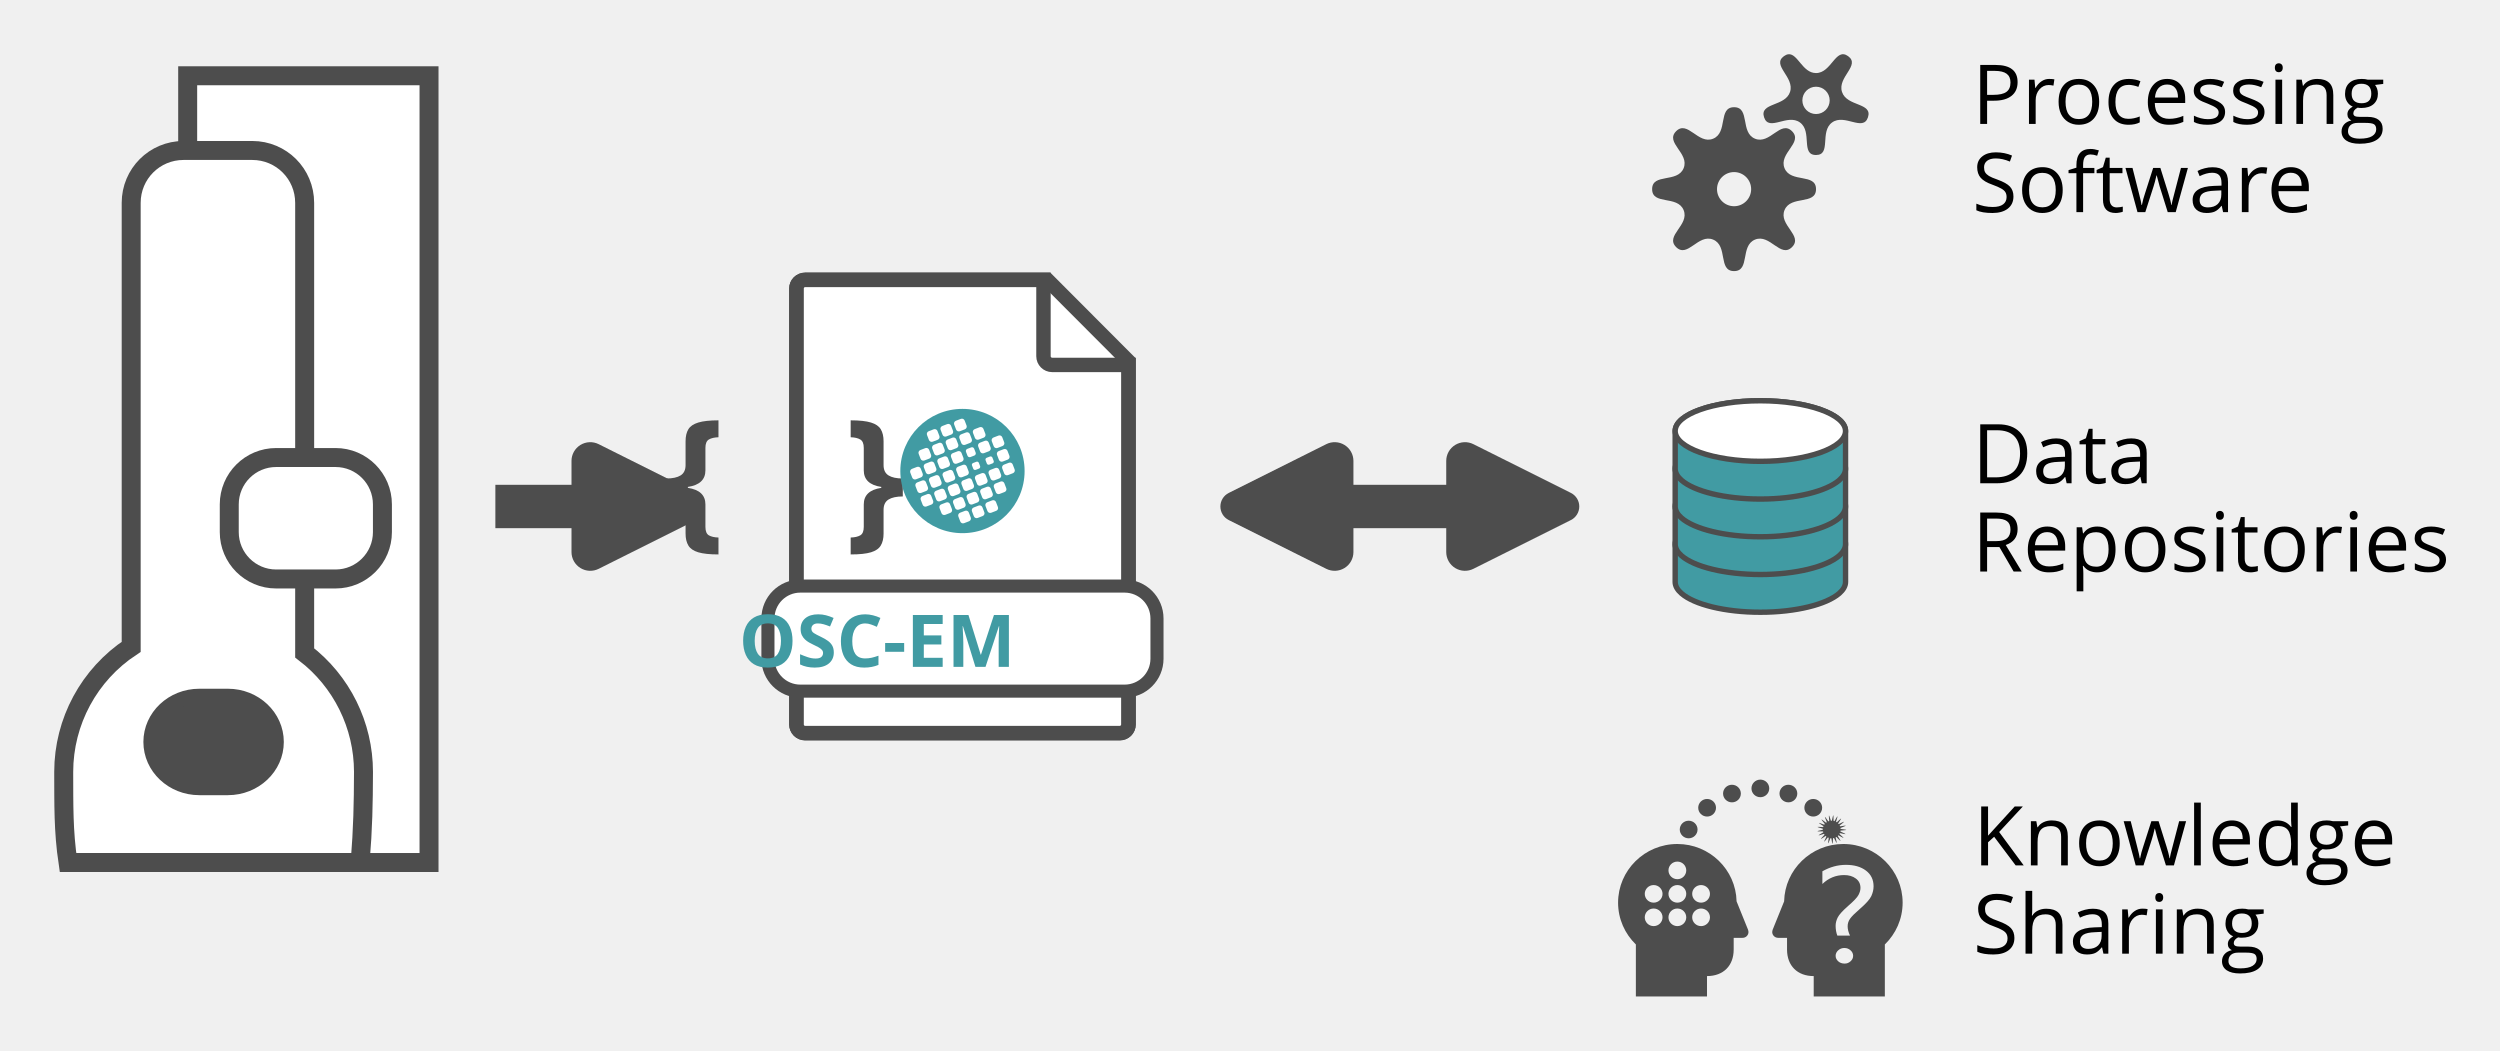
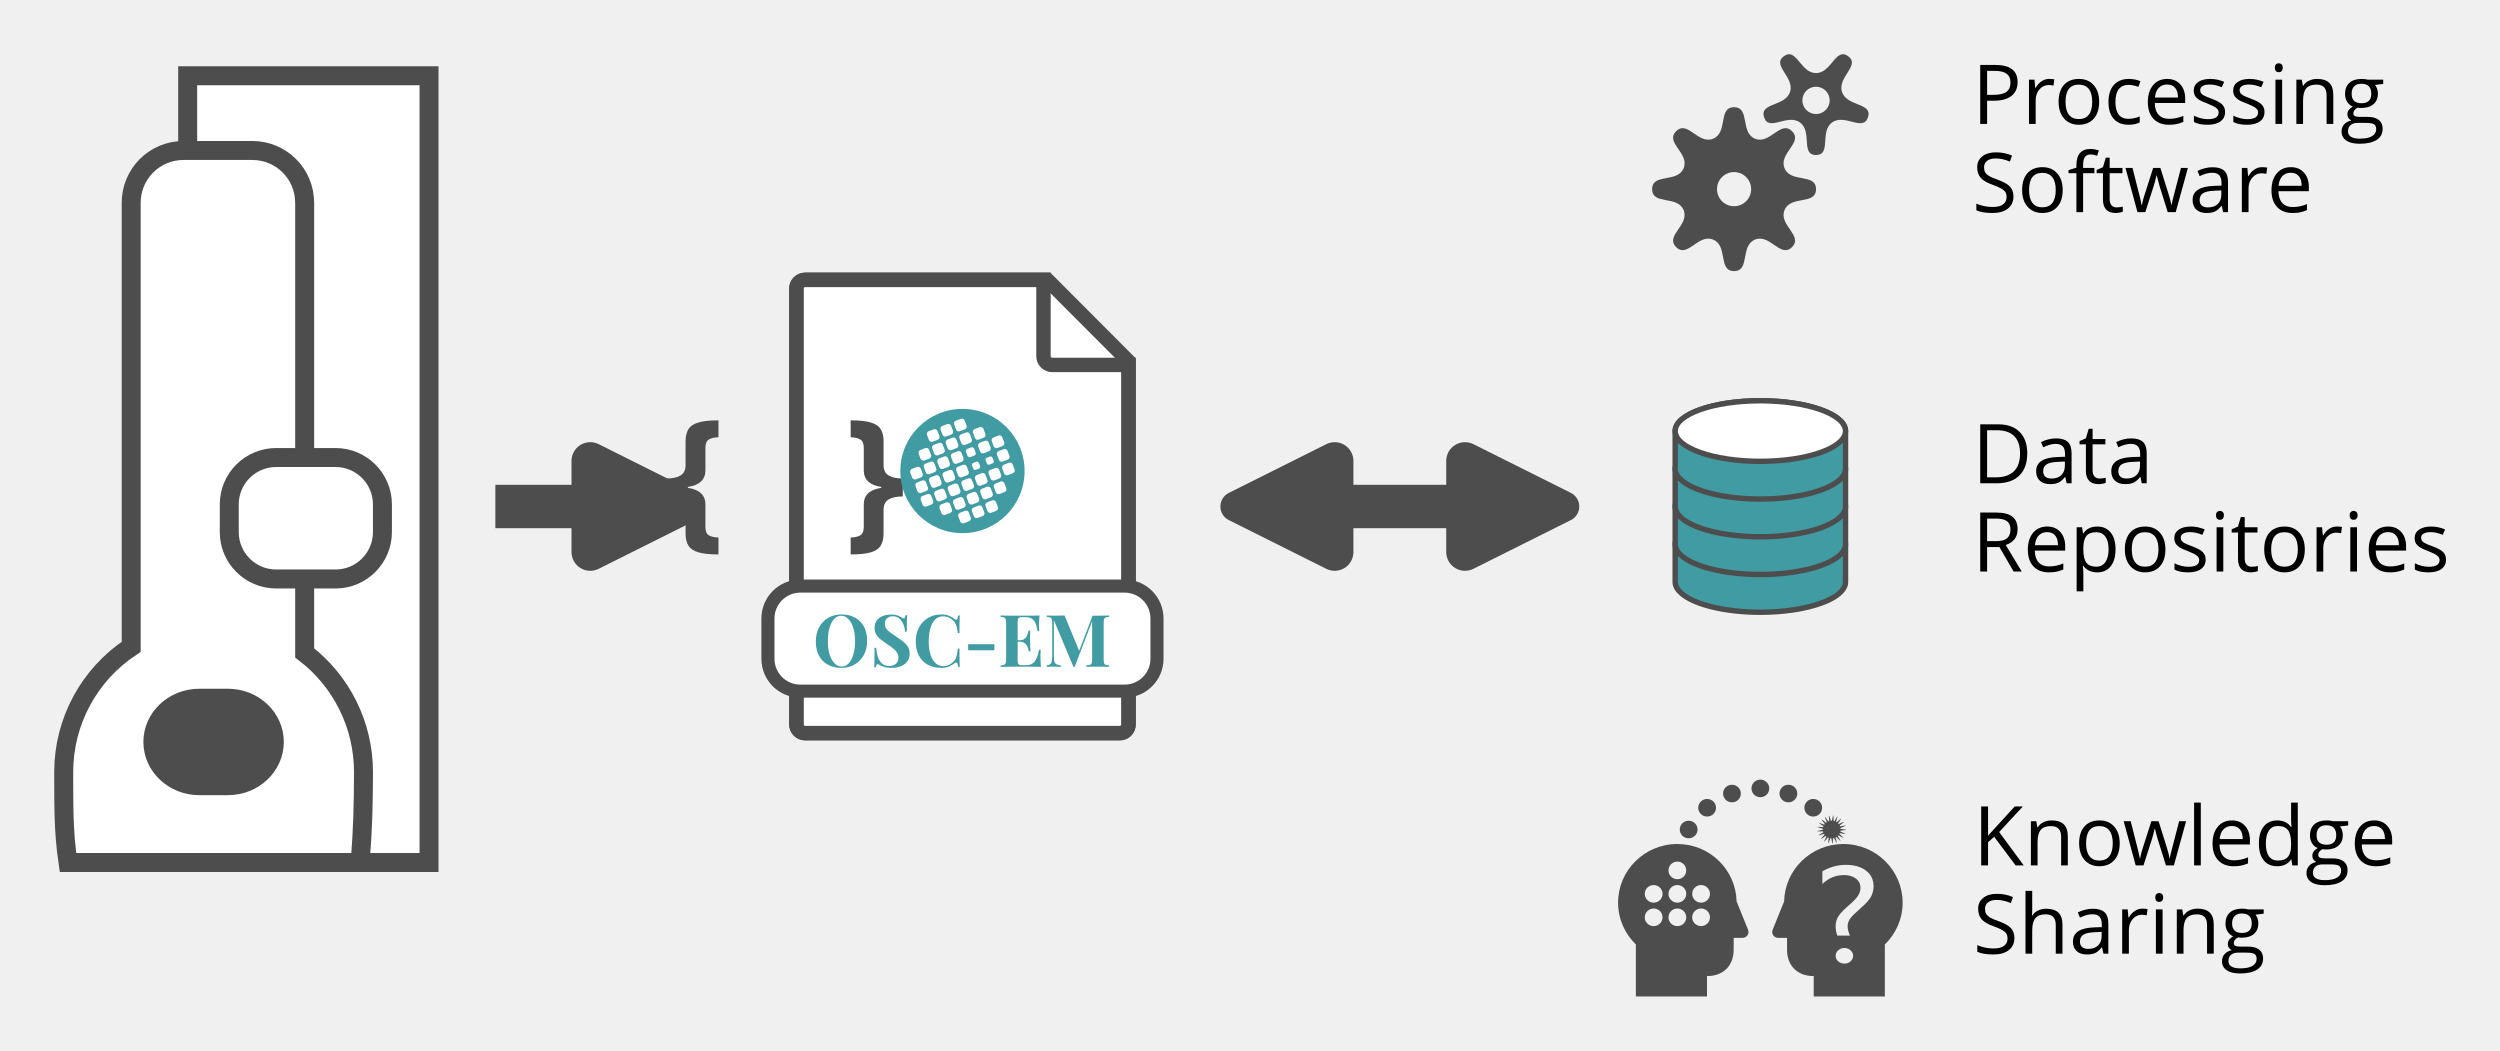
<svg xmlns="http://www.w3.org/2000/svg" width="461.092mm" height="193.789mm" viewBox="0 0 461.092 193.789" version="1.1" id="svg1" xml:space="preserve">
  <defs id="defs1">
    <marker style="overflow:visible" id="marker1" refX="0" refY="0" orient="auto-start-reverse" markerWidth="0.5" markerHeight="0.5" viewBox="0 0 1 1" preserveAspectRatio="xMidYMid">
      <path transform="scale(0.7)" d="m -0.211,-4.106 6.422,3.211 a 1,1 90 0 1 0,1.789 L -0.211,4.106 A 1.236,1.236 31.717 0 1 -2,3 v -6 a 1.236,1.236 148.283 0 1 1.789,-1.106 z" style="fill:context-stroke;fill-rule:evenodd;stroke:none" id="path1" />
    </marker>
    <rect x="987.667" y="375.685" width="304" height="315.947" id="rect7" />
    <marker style="overflow:visible" id="RoundedArrow" refX="0" refY="0" orient="auto-start-reverse" markerWidth="0.5" markerHeight="0.5" viewBox="0 0 1 1" preserveAspectRatio="xMidYMid">
      <path transform="scale(0.7)" d="m -0.211,-4.106 6.422,3.211 a 1,1 90 0 1 0,1.789 L -0.211,4.106 A 1.236,1.236 31.717 0 1 -2,3 v -6 a 1.236,1.236 148.283 0 1 1.789,-1.106 z" style="fill:context-stroke;fill-rule:evenodd;stroke:none" id="path8" />
    </marker>
  </defs>
  <g id="layer1" transform="translate(-37.09511,-55.6302)">
    <g id="g1" transform="translate(29.99995,30.00019)">
      <g id="g3" style="stroke:#4d4d4d" transform="translate(-13.58544)">
        <rect style="fill:#ffffff;stroke:#4d4d4d;stroke-width:3.5;stroke-dasharray:none" id="rect4" width="44.513" height="145.105" x="55.296" y="39.604" ry="0" />
        <path id="rect1" style="fill:#ffffff;stroke:#4d4d4d;stroke-width:3.5;stroke-dasharray:none" d="m 54.537,53.382 c -5.352,0 -9.661,4.309 -9.661,9.661 v 81.89 c -7.761,5.109 -12.437,13.775 -12.445,23.067 0.025,6.044 -0.077,10.859 0.791,16.709 h 53.885 c 0.517,-6.552 0.59,-10.665 0.615,-16.709 -0.002,-8.607 -4.014,-16.723 -10.851,-21.952 V 63.044 c 0,-5.352 -4.309,-9.661 -9.661,-9.661 z" />
        <rect style="fill:#ffffff;stroke:#4d4d4d;stroke-width:3.5;stroke-dasharray:none" id="rect2" width="28.248" height="22.4" x="62.965" y="110.015" ry="8.649" />
        <rect style="fill:#4d4d4d;stroke:#4d4d4d;stroke-width:2.75;stroke-dasharray:none" id="rect3" width="16.88" height="23.149" x="154.033" y="-71.651" ry="8.938" transform="rotate(90)" />
      </g>
      <g id="g8" transform="matrix(1.259484,0,0,1.259484,311.8087,35.32659)">
        <path id="path3339" d="M 19.938,0.248 C 19.741,0.272 19.528,0.36 19.297,0.527 17.449,1.87 20.901,3.591 20.195,5.764 19.489,7.936 15.685,7.3 16.391,9.473 17.097,11.645 19.8,8.894 21.648,10.236 23.497,11.579 21.716,15 24,15 26.284,15 24.503,11.579 26.352,10.236 28.2,8.894 30.903,11.645 31.609,9.473 32.315,7.3 28.511,7.936 27.805,5.764 27.099,3.591 30.551,1.87 28.703,0.527 26.855,-0.815 26.284,3 24,3 22.001,3 21.316,0.079 19.938,0.248 Z M 24,5 a 2,2 0 0 1 2,2 2,2 0 0 1 -2,2 2,2 0 0 1 -2,-2 2,2 0 0 1 2,-2 z" style="fill:#4d4d4d;fill-opacity:1;stroke:none" />
        <path id="path3347" d="m 12,8 c -2.379,0 -0.862,3.699 -3.061,4.609 -2.198,0.91 -3.741,-2.776 -5.424,-1.094 -1.682,1.682 2.004,3.226 1.094,5.424 C 3.699,19.138 0,17.621 0,20 c 0,2.379 3.699,0.862 4.609,3.061 0.91,2.198 -2.776,3.741 -1.094,5.424 1.682,1.682 3.226,-2.004 5.424,-1.094 C 11.138,28.301 9.621,32 12,32 c 2.379,0 0.862,-3.699 3.061,-4.609 2.198,-0.91 3.741,2.776 5.424,1.094 1.682,-1.682 -2.004,-3.226 -1.094,-5.424 C 20.301,20.862 24,22.379 24,20 c 0,-2.379 -3.699,-0.862 -4.609,-3.061 -0.91,-2.198 2.776,-3.741 1.094,-5.424 -1.682,-1.682 -3.226,2.004 -5.424,1.094 C 12.862,11.699 14.379,8 12,8 Z m 0,9.5 A 2.5,2.5 0 0 1 14.5,20 2.5,2.5 0 0 1 12,22.5 2.5,2.5 0 0 1 9.5,20 2.5,2.5 0 0 1 12,17.5 Z" style="fill:#4d4d4d;fill-opacity:1;stroke:none" />
      </g>
      <g id="centralized_x5F_workflow_x5F_6_1_" transform="matrix(0.2493766,0,0,0.2493766,284.8365,96.60182)" style="stroke:#4d4d4d">
        <path id="repo1_256_" class="st7" d="m 125.2,117.9 c 0,-12.4 28.2,-22.4 63,-22.4 34.8,0 63,10 63,22.4 m -126,0 v 27.9 c 0,3 1.7,5.9 4.7,8.5 9.4,8.2 32,13.9 58.3,13.9 26.4,0 48.9,-5.8 58.3,-13.9 3,-2.6 4.7,-5.5 4.7,-8.5 v -27.9" style="fill:#419ba3;fill-opacity:1;stroke:#4d4d4d" />
        <path id="repo1_255_" class="st7" d="m 125.2,90 c 0,-12.4 28.2,-22.4 63,-22.4 34.8,0 63,10 63,22.4 m -126,0 v 27.9 c 0,3 1.7,5.9 4.7,8.5 9.4,8.2 32,13.9 58.3,13.9 26.4,0 48.9,-5.8 58.3,-13.9 3,-2.6 4.7,-5.5 4.7,-8.5 V 90" style="fill:#419ba3;fill-opacity:1;stroke:#4d4d4d" />
        <path id="repo1_254_" class="st7" d="m 125.2,62.1 c 0,-12.4 28.2,-22.4 63,-22.4 34.8,0 63,10 63,22.4 m -126,0 V 90 c 0,3 1.7,5.9 4.7,8.5 9.4,8.2 32,13.9 58.3,13.9 26.4,0 48.9,-5.8 58.3,-13.9 3,-2.6 4.7,-5.5 4.7,-8.5 V 62.1" style="fill:#419ba3;fill-opacity:1;stroke:#4d4d4d" />
        <path id="repo1_253_" class="st7" d="m 125.2,34.2 c 0,-12.4 28.2,-22.4 63,-22.4 34.8,0 63,10 63,22.4 m -126,0 v 27.9 c 0,3 1.7,5.9 4.7,8.5 9.4,8.2 32,13.9 58.3,13.9 26.4,0 48.9,-5.8 58.3,-13.9 3,-2.6 4.7,-5.5 4.7,-8.5 V 34.2" style="display:inline;fill:#419ba3;fill-opacity:1;stroke:#4d4d4d" />
        <path class="st5" d="m 251.2,34.2 c 0,12.4 -28.2,22.4 -63,22.4 -34.8,0 -63,-10 -63,-22.4 0,-12.4 28.2,-22.4 63,-22.4 34.8,0 63,10 63,22.4 z" id="path4" style="display:inline;stroke:#4d4d4d" />
      </g>
      <g id="g4" transform="matrix(0.6183475,0,0,0.6183475,153.6913,76.95808)">
        <path id="rect1-7" style="display:inline;fill:#ffffff;stroke:#4d4d4d;stroke-width:4.3;stroke-dasharray:none" d="m -24.684,-29.542 h -72.256 c -1.442,0 -2.603,1.161 -2.603,2.603 V 103.069 c 0,1.442 1.161,2.603 2.603,2.603 h 93.879 c 1.442,0 2.603,-1.161 2.603,-2.603 V -5.253 Z" transform="translate(100.0002,29.99983)" />
        <path id="path3" style="fill:none;stroke:#4d4d4d;stroke-width:4.3;stroke-dasharray:none" d="m -96.939,-29.542 c -1.442,0 -2.603,1.161 -2.603,2.603 V 103.069 c 0,1.442 1.161,2.603 2.603,2.603 h 93.879 c 1.442,0 2.603,-1.161 2.603,-2.603 V -4.162 H -23.235 c -1.442,0 -2.603,-1.161 -2.603,-2.603 v -22.778 z" transform="translate(100.0002,29.99983)" />
        <rect style="display:inline;fill:#ffffff;stroke:#4d4d4d;stroke-width:3.902;stroke-dasharray:none" id="rect2-5" width="116.044" height="31.341" x="-8.022" y="91.803" ry="9.663" />
        <text xml:space="preserve" style="font-style:normal;font-variant:normal;font-weight:normal;font-stretch:normal;font-size:45.861px;line-height:1;font-family:Menlo;-inkscape-font-specification:Menlo;text-align:center;text-anchor:middle;fill:#4d4d4d;stroke:#000000;stroke-width:4.3;stroke-dasharray:none" x="50.602" y="75.114" id="text2">
          <tspan id="tspan2" style="font-style:normal;font-variant:normal;font-weight:bold;font-stretch:normal;font-family:Noteworthy;-inkscape-font-specification:Noteworthy;fill:#4d4d4d;stroke:none;stroke-width:4.3" x="50.602" y="75.114">{   }</tspan>
        </text>
        <g id="g2" transform="matrix(0.3339549,0,0,0.3339549,20.77383,11.38334)">
          <circle style="fill:#419ba3;fill-opacity:1;stroke:none;stroke-width:2.114;stroke-dasharray:none" id="path293-1" cx="87.516" cy="138.05" r="55.5" />
          <g id="g293-5" transform="rotate(-21.03751,319.0194,-26.15596)" style="fill:#ffffff">
            <rect style="fill:#ffffff;stroke:none;stroke-width:4;stroke-dasharray:none" id="rect25-5" width="10" height="10" x="26" y="0" ry="2.603" />
            <rect style="fill:#ffffff;stroke:none;stroke-width:4;stroke-dasharray:none" id="rect26-8" width="10" height="10" x="39" y="0" ry="2.603" />
            <rect style="fill:#ffffff;stroke:none;stroke-width:4;stroke-dasharray:none" id="rect27-5" width="10" height="10" x="52" y="0" ry="2.603" />
            <rect style="fill:#ffffff;stroke:none;stroke-width:4;stroke-dasharray:none" id="rect40-6" width="10" height="10" x="13" y="13" ry="2.603" />
            <rect style="fill:#ffffff;stroke:none;stroke-width:4;stroke-dasharray:none" id="rect41-7" width="10" height="10" x="26" y="13" ry="2.603" />
            <rect style="fill:#ffffff;stroke:none;stroke-width:4;stroke-dasharray:none" id="rect42-9" width="10" height="10" x="39" y="13" ry="2.603" />
            <rect style="fill:#ffffff;stroke:none;stroke-width:4;stroke-dasharray:none" id="rect43-4" width="10" height="10" x="52" y="13" ry="2.603" />
            <rect style="fill:#ffffff;stroke:none;stroke-width:4;stroke-dasharray:none" id="rect44-1" width="10" height="10" x="65" y="13" ry="2.603" />
            <rect style="fill:#ffffff;stroke:none;stroke-width:4;stroke-dasharray:none" id="rect70-6" width="10" height="10" x="0" y="26" ry="2.603" />
            <rect style="fill:#ffffff;stroke:none;stroke-width:4;stroke-dasharray:none" id="rect71-1" width="10" height="10" x="13" y="26" ry="2.603" />
            <rect style="fill:#ffffff;stroke:none;stroke-width:4;stroke-dasharray:none" id="rect72-2" width="10" height="10" x="26" y="26" ry="2.603" />
            <rect style="fill:#ffffff;stroke:none;stroke-width:4;stroke-dasharray:none" id="rect73-0" width="10" height="10" x="39" y="26" ry="2.603" />
            <rect style="fill:#ffffff;stroke:none;stroke-width:3.127;stroke-dasharray:none" id="rect74-4" width="7.818" height="7.818" x="53.091" y="27.091" ry="2.035" />
            <rect style="fill:#ffffff;stroke:none;stroke-width:4;stroke-dasharray:none" id="rect75-4" width="10" height="10" x="65" y="26" ry="2.603" />
            <rect style="fill:#ffffff;stroke:none;stroke-width:4;stroke-dasharray:none" id="rect76-5" width="10" height="10" x="78" y="26" ry="2.603" />
            <rect style="fill:#ffffff;stroke:none;stroke-width:4;stroke-dasharray:none" id="rect86-9" width="10" height="10" x="0" y="39" ry="2.603" />
            <rect style="fill:#ffffff;stroke:none;stroke-width:4;stroke-dasharray:none" id="rect87-7" width="10" height="10" x="13" y="39" ry="2.603" />
            <rect style="fill:#ffffff;stroke:none;stroke-width:4;stroke-dasharray:none" id="rect88-5" width="10" height="10" x="26" y="39" ry="2.603" />
            <rect style="fill:#ffffff;stroke:none;stroke-width:4;stroke-dasharray:none" id="rect89-3" width="10" height="10" x="39" y="39" ry="2.603" />
            <rect style="fill:#ffffff;stroke:none;stroke-width:2.618;stroke-dasharray:none" id="rect90-9" width="6.545" height="6.545" x="53.728" y="40.728" ry="1.704" />
            <rect style="fill:#ffffff;stroke:none;stroke-width:2.618;stroke-dasharray:none" id="rect91-0" width="6.545" height="6.545" x="66.728" y="40.728" ry="1.704" />
            <rect style="fill:#ffffff;stroke:none;stroke-width:4;stroke-dasharray:none" id="rect92-5" width="10" height="10" x="78" y="39" ry="2.603" />
            <rect style="fill:#ffffff;stroke:none;stroke-width:4;stroke-dasharray:none" id="rect102-5" width="10" height="10" x="0" y="52" ry="2.603" />
            <rect style="fill:#ffffff;stroke:none;stroke-width:4;stroke-dasharray:none" id="rect103-6" width="10" height="10" x="13" y="52" ry="2.603" />
            <rect style="fill:#ffffff;stroke:none;stroke-width:4;stroke-dasharray:none" id="rect104-3" width="10" height="10" x="26" y="52" ry="2.603" />
            <rect style="fill:#ffffff;stroke:none;stroke-width:4;stroke-dasharray:none" id="rect105-2" width="10" height="10" x="39" y="52" ry="2.603" />
            <rect style="fill:#ffffff;stroke:none;stroke-width:4;stroke-dasharray:none" id="rect106-6" width="10" height="10" x="52" y="52" ry="2.603" />
            <rect style="fill:#ffffff;stroke:none;stroke-width:4;stroke-dasharray:none" id="rect107-8" width="10" height="10" x="65" y="52" ry="2.603" />
            <rect style="fill:#ffffff;stroke:none;stroke-width:4;stroke-dasharray:none" id="rect108-9" width="10" height="10" x="78" y="52" ry="2.603" />
            <rect style="fill:#ffffff;stroke:none;stroke-width:4;stroke-dasharray:none" id="rect119-1" width="10" height="10" x="13" y="65" ry="2.603" />
            <rect style="fill:#ffffff;stroke:none;stroke-width:4;stroke-dasharray:none" id="rect120-4" width="10" height="10" x="26" y="65" ry="2.603" />
            <rect style="fill:#ffffff;stroke:none;stroke-width:4;stroke-dasharray:none" id="rect121-8" width="10" height="10" x="39" y="65" ry="2.603" />
            <rect style="fill:#ffffff;stroke:none;stroke-width:4;stroke-dasharray:none" id="rect122-8" width="10" height="10" x="52" y="65" ry="2.603" />
            <rect style="fill:#ffffff;stroke:none;stroke-width:4;stroke-dasharray:none" id="rect123-7" width="10" height="10" x="65" y="65" ry="2.603" />
            <rect style="fill:#ffffff;stroke:none;stroke-width:4;stroke-dasharray:none" id="rect136-1" width="10" height="10" x="26" y="78" ry="2.603" />
            <rect style="fill:#ffffff;stroke:none;stroke-width:4;stroke-dasharray:none" id="rect137-9" width="10" height="10" x="39" y="78" ry="2.603" />
            <rect style="fill:#ffffff;stroke:none;stroke-width:4;stroke-dasharray:none" id="rect138-3" width="10" height="10" x="52" y="78" ry="2.603" />
          </g>
        </g>
-         <text xml:space="preserve" style="font-style:italic;font-variant:normal;font-weight:normal;font-stretch:normal;font-size:21.65px;line-height:1;font-family:'Playfair Display';-inkscape-font-specification:'Playfair Display Italic';text-align:center;text-anchor:middle;fill:#419ba3;fill-opacity:1;stroke-width:1.888" x="49.892" y="115.897" id="text1">
-           <tspan id="tspan1" style="font-style:normal;font-weight:bold;fill:#419ba3;fill-opacity:1;stroke-width:1.888" x="49.892" y="115.897">OSC-EM</tspan>
+         <text xml:space="preserve" style="font-style:italic;font-variant:normal;font-weight:normal;font-stretch:normal;font-size:21.65px;line-height:1;font-family:'Playfair Display';-inkscape-font-specification:'Playfair Display Italic';text-align:center;text-anchor:middle;display:none;fill:#419ba3;fill-opacity:1;stroke-width:1.888" x="49.892" y="115.897" id="text1">
+           <tspan id="tspan1" style="font-style:normal;font-weight:bold;fill:#419ba3;fill-opacity:1;stroke-width:1.888" x="0" y="0">OSC-EM</tspan>
        </text>
+         <path style="font-weight:bold;font-size:21.65px;line-height:1;font-family:'Playfair Display';-inkscape-font-specification:'Playfair Display Italic';text-align:center;text-anchor:middle;fill:#419ba3;stroke-width:1.888" d="m 13.922,100.266 q 2.295,0 4.005,0.931 1.732,0.931 2.685,2.685 0.953,1.732 0.953,4.222 0,2.425 -0.974,4.243 -0.974,1.819 -2.728,2.836 -1.732,1.018 -3.962,1.018 -2.295,0 -4.027,-0.931 -1.71,-0.931 -2.663,-2.685 -0.953,-1.754 -0.953,-4.222 0,-2.425 0.974,-4.243 0.996,-1.819 2.706,-2.836 1.732,-1.018 3.984,-1.018 z m -0.087,0.39 q -1.212,0 -2.122,0.974 -0.888,0.974 -1.386,2.685 -0.476,1.71 -0.476,3.962 0,2.295 0.541,4.005 0.563,1.689 1.494,2.62 0.953,0.909 2.1,0.909 1.212,0 2.1,-0.974 0.909,-0.974 1.386,-2.685 0.498,-1.732 0.498,-3.962 0,-2.317 -0.563,-4.005 -0.541,-1.689 -1.494,-2.598 -0.931,-0.931 -2.078,-0.931 z m 14.809,-0.368 q 1.277,0 1.97,0.281 0.693,0.26 1.191,0.563 0.26,0.152 0.411,0.238 0.173,0.065 0.325,0.065 0.217,0 0.303,-0.238 0.108,-0.238 0.173,-0.714 h 0.498 q -0.022,0.411 -0.065,0.996 -0.022,0.563 -0.043,1.494 0,0.931 0,2.446 h -0.498 q -0.087,-1.126 -0.52,-2.187 -0.433,-1.061 -1.234,-1.732 -0.779,-0.693 -1.927,-0.693 -1.039,0 -1.71,0.585 -0.671,0.585 -0.671,1.624 0,0.866 0.433,1.494 0.433,0.606 1.256,1.191 0.844,0.585 2.035,1.407 1.039,0.671 1.862,1.342 0.823,0.671 1.321,1.516 0.498,0.844 0.498,2.013 0,1.429 -0.758,2.36 -0.736,0.931 -1.949,1.407 -1.212,0.455 -2.663,0.455 -1.342,0 -2.143,-0.26 -0.801,-0.26 -1.342,-0.541 -0.476,-0.303 -0.736,-0.303 -0.217,0 -0.325,0.238 -0.087,0.238 -0.152,0.714 h -0.498 q 0.043,-0.52 0.043,-1.212 0.022,-0.693 0.022,-1.797 0.022,-1.126 0.022,-2.836 h 0.498 q 0.087,1.429 0.476,2.685 0.411,1.234 1.234,1.992 0.844,0.758 2.23,0.758 0.758,0 1.342,-0.26 0.606,-0.281 0.974,-0.823 0.368,-0.541 0.368,-1.342 0,-0.909 -0.433,-1.58 -0.411,-0.671 -1.147,-1.256 -0.714,-0.585 -1.667,-1.191 -1.018,-0.671 -1.905,-1.342 -0.888,-0.671 -1.429,-1.537 -0.52,-0.866 -0.52,-2.057 0,-1.364 0.671,-2.23 0.693,-0.888 1.797,-1.299 1.126,-0.433 2.382,-0.433 z m 15.09,-0.022 q 1.429,0 2.338,0.433 0.931,0.411 1.645,0.974 0.433,0.325 0.65,0.087 0.238,-0.26 0.325,-1.191 h 0.498 q -0.043,0.844 -0.065,2.057 -0.022,1.191 -0.022,3.183 h -0.498 q -0.108,-0.996 -0.281,-1.689 -0.173,-0.714 -0.476,-1.256 -0.303,-0.541 -0.866,-0.974 -0.541,-0.541 -1.256,-0.801 -0.714,-0.26 -1.494,-0.26 -1.169,0 -1.992,0.628 -0.823,0.606 -1.342,1.667 -0.498,1.061 -0.736,2.403 -0.238,1.321 -0.238,2.75 0,1.451 0.238,2.793 0.26,1.321 0.779,2.36 0.541,1.039 1.386,1.645 0.844,0.606 1.992,0.606 0.714,0 1.429,-0.26 0.736,-0.281 1.256,-0.801 0.844,-0.65 1.147,-1.602 0.303,-0.974 0.455,-2.576 h 0.498 q 0,2.057 0.022,3.334 0.022,1.256 0.065,2.122 H 48.692 q -0.087,-0.931 -0.303,-1.169 -0.195,-0.238 -0.671,0.065 -0.801,0.563 -1.71,0.996 -0.888,0.411 -2.295,0.411 -2.295,0 -4.027,-0.931 -1.71,-0.931 -2.663,-2.685 -0.953,-1.754 -0.953,-4.222 0,-2.425 0.974,-4.243 0.996,-1.819 2.706,-2.836 1.732,-1.018 3.984,-1.018 z m 15.783,8.877 v 1.797 h -7.816 v -1.797 z m 13.462,-8.573 q -0.087,0.953 -0.13,1.84 -0.022,0.888 -0.022,1.364 0,0.433 0.022,0.823 0.022,0.39 0.043,0.649 h -0.498 q -0.217,-1.58 -0.671,-2.49 -0.455,-0.931 -1.191,-1.299 -0.714,-0.39 -1.689,-0.39 h -0.888 q -0.628,0 -0.953,0.108 -0.325,0.108 -0.433,0.433 -0.108,0.325 -0.108,0.996 v 11.258 q 0,0.671 0.108,0.996 0.108,0.325 0.433,0.433 0.325,0.108 0.953,0.108 h 1.061 q 0.974,0 1.71,-0.411 0.758,-0.433 1.277,-1.451 0.541,-1.018 0.823,-2.75 h 0.498 q -0.065,0.693 -0.065,1.819 0,0.498 0.022,1.407 0.022,0.909 0.13,1.884 -1.104,-0.043 -2.49,-0.043 -1.386,-0.022 -2.468,-0.022 -0.541,0 -1.386,0 -0.844,0 -1.819,0.022 -0.974,0 -1.97,0.022 -0.996,0 -1.884,0.022 v -0.433 q 0.693,-0.043 1.039,-0.173 0.346,-0.13 0.455,-0.52 0.13,-0.39 0.13,-1.169 v -10.738 q 0,-0.801 -0.13,-1.169 -0.108,-0.39 -0.476,-0.52 -0.346,-0.152 -1.018,-0.173 v -0.433 q 0.888,0.022 1.884,0.043 0.996,0 1.97,0.022 0.974,0 1.819,0 0.844,0 1.386,0 0.996,0 2.252,0 1.277,-0.022 2.273,-0.065 z m -3.377,7.404 q 0,0 0,0.216 0,0.216 0,0.216 h -3.789 q 0,0 0,-0.216 0,-0.216 0,-0.216 z m 0.628,-2.858 q -0.087,1.234 -0.087,1.884 0.022,0.65 0.022,1.191 0,0.541 0.022,1.191 0.022,0.65 0.108,1.884 h -0.498 q -0.108,-0.758 -0.411,-1.407 -0.281,-0.65 -0.823,-1.039 -0.541,-0.411 -1.407,-0.411 v -0.433 q 0.65,0 1.104,-0.26 0.455,-0.281 0.736,-0.714 0.303,-0.455 0.476,-0.953 0.173,-0.498 0.26,-0.931 z m 23.512,-4.547 v 0.433 q -0.693,0.022 -1.039,0.173 -0.346,0.13 -0.476,0.52 -0.108,0.368 -0.108,1.169 v 10.738 q 0,0.779 0.108,1.169 0.13,0.39 0.476,0.52 0.346,0.13 1.039,0.173 v 0.433 q -0.606,-0.043 -1.537,-0.043 -0.909,-0.022 -1.862,-0.022 -1.039,0 -1.949,0.022 -0.909,0 -1.472,0.043 v -0.433 q 0.736,-0.043 1.104,-0.173 0.39,-0.13 0.52,-0.52 0.13,-0.39 0.13,-1.169 v -11.713 h 0.152 l -5.369,14.029 H 83.112 L 77.266,101.976 v 10.37 q 0,1.191 0.13,1.84 0.13,0.628 0.563,0.909 0.455,0.26 1.407,0.368 v 0.433 q -0.411,-0.043 -1.083,-0.043 -0.671,-0.022 -1.256,-0.022 -0.498,0 -1.018,0.022 -0.52,0 -0.866,0.043 v -0.433 q 0.693,-0.108 1.039,-0.368 0.346,-0.26 0.455,-0.844 0.13,-0.606 0.13,-1.645 v -9.743 q 0,-0.801 -0.13,-1.169 -0.108,-0.39 -0.476,-0.52 -0.346,-0.152 -1.018,-0.173 v -0.433 q 0.346,0.022 0.866,0.043 0.52,0.022 1.018,0.022 0.931,0 1.819,-0.022 0.909,-0.022 1.602,-0.043 l 4.547,10.977 -0.541,0.498 4.352,-11.41 q 0.368,0 0.758,0 0.39,0 0.779,0 0.953,0 1.862,-0.022 0.931,-0.022 1.537,-0.043 z" id="text3" aria-label="OSC-EM" />
      </g>
      <path style="fill:none;stroke:#4d4d4d;stroke-width:8;stroke-linecap:butt;stroke-dasharray:none;marker-end:url(#RoundedArrow)" d="M 98.46,119.046 H 118.1" id="path5" />
      <path style="fill:none;stroke:#4d4d4d;stroke-width:8;stroke-linecap:butt;stroke-dasharray:none;marker-start:url(#marker1);marker-end:url(#RoundedArrow)" d="M 251.118,119.046 H 279.433" id="path6" />
      <text xml:space="preserve" style="font-size:15.238px;line-height:1;font-family:'Noto Sans Kaithi';-inkscape-font-specification:'Noto Sans Kaithi';text-align:center;text-anchor:middle;fill:#000000;stroke:none;stroke-width:2.658;stroke-linecap:butt;stroke-dasharray:none" x="370.824" y="48.486" id="text6">
        <tspan style="font-style:normal;font-variant:normal;font-weight:normal;font-stretch:normal;font-family:'Open Sans';-inkscape-font-specification:'Open Sans';text-align:start;text-anchor:start;fill:#000000;stroke:none;stroke-width:2.658" x="370.824" y="48.486" id="tspan7">Processing</tspan>
        <tspan style="font-style:normal;font-variant:normal;font-weight:normal;font-stretch:normal;font-family:'Open Sans';-inkscape-font-specification:'Open Sans';text-align:start;text-anchor:start;fill:#000000;stroke:none;stroke-width:2.658" x="370.824" y="64.757" id="tspan8">Software</tspan>
      </text>
      <text xml:space="preserve" style="font-size:15.238px;line-height:1;font-family:'Noto Sans Kaithi';-inkscape-font-specification:'Noto Sans Kaithi';text-align:center;text-anchor:middle;fill:#000000;stroke:none;stroke-width:2.658;stroke-linecap:butt;stroke-dasharray:none" x="370.824" y="114.766" id="text11">
        <tspan style="font-style:normal;font-variant:normal;font-weight:normal;font-stretch:normal;font-family:'Open Sans';-inkscape-font-specification:'Open Sans';text-align:start;text-anchor:start;fill:#000000;stroke:none;stroke-width:2.658" x="370.824" y="114.766" id="tspan11">Data</tspan>
        <tspan style="font-style:normal;font-variant:normal;font-weight:normal;font-stretch:normal;font-family:'Open Sans';-inkscape-font-specification:'Open Sans';text-align:start;text-anchor:start;fill:#000000;stroke:none;stroke-width:2.658" x="370.824" y="131.037" id="tspan12">Repositories</tspan>
      </text>
      <text xml:space="preserve" style="font-size:15.238px;line-height:1;font-family:'Noto Sans Kaithi';-inkscape-font-specification:'Noto Sans Kaithi';text-align:center;text-anchor:middle;fill:#000000;stroke:none;stroke-width:2.658;stroke-linecap:butt;stroke-dasharray:none" x="370.999" y="185.242" id="text14">
        <tspan style="font-style:normal;font-variant:normal;font-weight:normal;font-stretch:normal;font-family:'Open Sans';-inkscape-font-specification:'Open Sans';text-align:start;text-anchor:start;fill:#000000;stroke:none;stroke-width:2.658" x="370.999" y="185.242" id="tspan15">Knowledge</tspan>
        <tspan style="font-style:normal;font-variant:normal;font-weight:normal;font-stretch:normal;font-family:'Open Sans';-inkscape-font-specification:'Open Sans';text-align:start;text-anchor:start;fill:#000000;stroke:none;stroke-width:2.658" x="370.999" y="201.513" id="tspan4">Sharing</tspan>
      </text>
      <g id="g15" transform="matrix(0.5247993,0,0,0.51923,305.5292,169.4189)" style="fill:#4d4d4d;stroke:none">
        <circle fill="#000000" cx="50" cy="3.125" r="3.125" id="circle11897" style="fill:#4d4d4d;stroke:none" />
        <circle fill="#000000" cx="40.021" cy="4.952" r="3.125" id="circle11899" style="fill:#4d4d4d;stroke:none" />
        <circle fill="#000000" cx="31.287" cy="9.998" r="3.125" id="circle11901" style="fill:#4d4d4d;stroke:none" />
        <circle fill="#000000" cx="24.803" cy="17.725" r="3.125" id="circle11903" style="fill:#4d4d4d;stroke:none" />
        <path fill="#000000" d="m 45.67,53.313 c 0,-0.004 -0.002,-0.005 -0.004,-0.01 L 41.644,43.244 C 41.395,31.971 32.165,22.871 20.833,22.871 9.347,22.872 0,32.219 0,43.705 0,49.517 2.398,54.774 6.25,58.558 v 18.479 h 25 v -7.248 c 5.743,0 9.375,-3.675 9.375,-9.419 v -4.166 h 3.125 c 1.151,0 2.083,-0.933 2.083,-2.084 0,-0.257 -0.163,-0.807 -0.163,-0.807 z M 12.5,52.039 c -1.725,0 -3.125,-1.4 -3.125,-3.125 0,-1.726 1.4,-3.125 3.125,-3.125 1.725,0 3.125,1.399 3.125,3.125 0,1.725 -1.4,3.125 -3.125,3.125 z m 0,-8.334 c -1.725,0 -3.125,-1.399 -3.125,-3.125 0,-1.725 1.4,-3.125 3.125,-3.125 1.725,0 3.125,1.399 3.125,3.125 0,1.726 -1.4,3.125 -3.125,3.125 z m 8.333,8.334 c -1.726,0 -3.125,-1.4 -3.125,-3.125 0,-1.726 1.399,-3.125 3.125,-3.125 1.725,0 3.125,1.399 3.125,3.125 0,1.725 -1.399,3.125 -3.125,3.125 z m 0,-8.334 c -1.726,0 -3.125,-1.399 -3.125,-3.125 0,-1.725 1.399,-3.125 3.125,-3.125 1.725,0 3.125,1.399 3.125,3.125 0,1.726 -1.399,3.125 -3.125,3.125 z m 0,-8.333 c -1.726,0 -3.125,-1.4 -3.125,-3.125 0,-1.725 1.399,-3.125 3.125,-3.125 1.725,0 3.125,1.4 3.125,3.125 0,1.725 -1.399,3.125 -3.125,3.125 z m 8.334,16.667 c -1.725,0 -3.125,-1.4 -3.125,-3.125 0,-1.726 1.4,-3.125 3.125,-3.125 1.726,0 3.125,1.399 3.125,3.125 0,1.725 -1.4,3.125 -3.125,3.125 z m 0,-8.334 c -1.725,0 -3.125,-1.399 -3.125,-3.125 0,-1.725 1.4,-3.125 3.125,-3.125 1.726,0 3.125,1.399 3.125,3.125 0,1.726 -1.4,3.125 -3.125,3.125 z" id="path11905" style="fill:#4d4d4d;stroke:none" />
        <circle fill="#000000" cx="59.855" cy="4.952" r="3.125" id="circle11907" style="fill:#4d4d4d;stroke:none" />
        <circle fill="#000000" cx="68.59" cy="9.998" r="3.125" id="circle11909" style="fill:#4d4d4d;stroke:none" />
        <path style="opacity:1;fill:#4d4d4d;fill-opacity:1;stroke:none;stroke-width:3.556;stroke-linecap:round;stroke-linejoin:bevel;stroke-miterlimit:4;stroke-dasharray:none;stroke-dashoffset:1.212;stroke-opacity:1;paint-order:stroke fill markers" d="m 75.631,12.652 c -0.108,-0.011 -0.338,1.288 -0.508,1.949 a 3.125,3.125 0 0 0 -0.051,-0.002 3.125,3.125 0 0 0 -0.273,0.014 c -0.23,-0.644 -0.58,-1.912 -0.686,-1.891 -0.106,0.021 0.056,1.32 0.09,2.004 a 3.125,3.125 0 0 0 -0.312,0.107 C 73.48,14.284 72.78,13.187 72.686,13.238 c -0.095,0.051 0.436,1.231 0.672,1.877 a 3.125,3.125 0 0 0 -0.27,0.199 c -0.555,-0.406 -1.54,-1.241 -1.615,-1.164 -0.075,0.076 0.773,1.041 1.189,1.59 a 3.125,3.125 0 0 0 -0.201,0.273 c -0.652,-0.225 -1.83,-0.728 -1.879,-0.633 -0.049,0.095 1.038,0.762 1.6,1.164 a 3.125,3.125 0 0 0 -0.111,0.324 c -0.69,-0.024 -1.958,-0.156 -1.977,-0.051 -0.019,0.105 1.211,0.42 1.867,0.639 a 3.125,3.125 0 0 0 -0.014,0.268 3.125,3.125 0 0 0 0.002,0.078 c -0.668,0.181 -1.911,0.428 -1.898,0.533 0.013,0.106 1.284,0.045 1.975,0.061 a 3.125,3.125 0 0 0 0.092,0.332 c -0.584,0.37 -1.704,0.973 -1.66,1.07 0.044,0.097 1.242,-0.337 1.906,-0.525 a 3.125,3.125 0 0 0 0.188,0.289 c -0.449,0.525 -1.346,1.433 -1.275,1.514 0.07,0.08 1.093,-0.691 1.672,-1.066 a 3.125,3.125 0 0 0 0.262,0.219 c -0.273,0.633 -0.865,1.772 -0.773,1.828 0.091,0.056 0.845,-0.99 1.287,-1.518 a 3.125,3.125 0 0 0 0.311,0.129 c -0.074,0.684 -0.305,1.956 -0.201,1.982 0.104,0.027 0.521,-1.205 0.787,-1.838 a 3.125,3.125 0 0 0 0.33,0.031 c 0.132,0.673 0.287,1.968 0.395,1.963 0.108,-0.005 0.14,-1.315 0.209,-1.996 a 3.125,3.125 0 0 0 0.32,-0.066 c 0.324,0.602 0.857,1.804 0.959,1.768 0.102,-0.037 -0.255,-1.312 -0.389,-1.98 a 3.125,3.125 0 0 0 0.281,-0.154 c 0.486,0.478 1.357,1.477 1.443,1.412 0.087,-0.066 -0.639,-1.188 -0.961,-1.785 a 3.125,3.125 0 0 0 0.219,-0.227 c 0.602,0.31 1.743,1.018 1.807,0.93 0.064,-0.089 -0.971,-0.954 -1.451,-1.428 a 3.125,3.125 0 0 0 0.141,-0.277 c 0.662,0.116 1.97,0.46 2.006,0.355 0.036,-0.105 -1.217,-0.631 -1.811,-0.941 a 3.125,3.125 0 0 0 0.053,-0.301 c 0.664,-0.084 2.024,-0.141 2.027,-0.252 0.003,-0.11 -1.349,-0.246 -2.008,-0.367 a 3.125,3.125 0 0 0 -0.037,-0.301 3.125,3.125 0 0 0 0,-0.002 c 0.611,-0.276 1.891,-0.732 1.861,-0.838 -0.029,-0.106 -1.358,0.163 -2.025,0.242 a 3.125,3.125 0 0 0 -0.125,-0.277 c 0.502,-0.444 1.591,-1.257 1.531,-1.35 -0.059,-0.093 -1.248,0.554 -1.863,0.826 a 3.125,3.125 0 0 0 -0.201,-0.232 c 0.351,-0.574 1.146,-1.665 1.062,-1.736 -0.084,-0.071 -1.022,0.891 -1.531,1.336 a 3.125,3.125 0 0 0 -0.264,-0.166 c 0.169,-0.656 0.604,-1.922 0.504,-1.965 -0.1,-0.043 -0.708,1.144 -1.064,1.723 a 3.125,3.125 0 0 0 -0.309,-0.084 c -0.031,-0.68 0.01,-2.008 -0.098,-2.02 z" id="path12470" />
        <path style="fill:#4d4d4d;stroke:none" d="m 79.168,22.871 c -11.333,0 -20.562,9.1 -20.812,20.373 l -4.021,10.061 c -0.002,0.005 -0.006,0.006 -0.006,0.01 0,0 -0.16,0.549 -0.16,0.805 0,1.151 0.931,2.084 2.082,2.084 h 3.125 v 4.166 c 0,5.744 3.632,9.42 9.375,9.42 v 7.248 h 25 v -18.479 c 3.852,-3.783 6.25,-9.041 6.25,-14.854 0,-11.486 -9.346,-20.834 -20.832,-20.834 z m 0.91,7.408 c 2.927,0 5.273,0.682 7.039,2.045 1.782,1.363 2.674,3.224 2.674,5.584 0,1.129 -0.264,2.28 -0.789,3.453 -0.525,1.158 -1.892,2.704 -4.104,4.639 -1.67,1.451 -2.791,2.587 -3.363,3.408 -0.573,0.821 -0.859,1.707 -0.859,2.66 0,1.07 0.277,2.184 0.834,3.342 h -4.461 c -0.398,-1.085 -0.596,-2.241 -0.596,-3.473 0,-0.967 0.238,-1.944 0.715,-2.926 0.477,-0.997 1.694,-2.367 3.65,-4.111 2.004,-1.744 3.23,-3.056 3.676,-3.936 0.461,-0.879 0.691,-1.714 0.691,-2.506 0,-1.407 -0.541,-2.514 -1.623,-3.32 -1.082,-0.821 -2.457,-1.23 -4.127,-1.23 -2.911,0 -5.457,1.055 -7.637,3.166 v -4.508 c 2.656,-1.524 5.416,-2.287 8.279,-2.287 z M 79.531,59.809 c 0.843,0 1.565,0.279 2.17,0.836 0.604,0.542 0.906,1.193 0.906,1.955 0,0.733 -0.302,1.379 -0.906,1.936 -0.589,0.542 -1.271,0.814 -2.051,0.814 -0.954,0 -1.726,-0.279 -2.314,-0.836 -0.589,-0.557 -0.883,-1.196 -0.883,-1.914 0,-0.762 0.302,-1.413 0.906,-1.955 0.604,-0.557 1.329,-0.836 2.172,-0.836 z" id="path11913" />
      </g>
    </g>
  </g>
  <style id="style1">.st0{display:none;} .st1{display:inline;} .st2{fill:#FFFFFF;} .st3{fill:none;stroke:#9882CE;stroke-width:4;stroke-miterlimit:10;} .st4{fill:#FFFFFF;stroke:#404040;stroke-width:4;stroke-linecap:round;stroke-linejoin:round;stroke-miterlimit:10;} .st5{fill:#FFFFFF;stroke:#404040;stroke-width:4;stroke-miterlimit:10;} .st6{fill:#B3E3FF;stroke:#404040;stroke-width:4;stroke-miterlimit:10;} .st7{fill:#B18BE8;stroke:#404040;stroke-width:4;stroke-miterlimit:10;} .st8{fill:#FFFFFF;stroke:#404040;stroke-width:6;stroke-miterlimit:10;} .st9{fill:#B3E3FF;stroke:#404040;stroke-width:6;stroke-miterlimit:10;} .st10{fill:#404040;} .st11{fill:none;stroke:#404040;stroke-width:4;stroke-linecap:round;stroke-linejoin:round;stroke-miterlimit:10;} .st12{fill:#B18BE8;stroke:#404040;stroke-width:4;stroke-linecap:round;stroke-linejoin:round;stroke-miterlimit:10;} .st13{fill:#444444;} .st14{fill:none;stroke:#404040;stroke-width:4;stroke-miterlimit:10;} .st15{fill:#4ED1A1;stroke:#404040;stroke-width:4;stroke-miterlimit:10;} .st16{fill:none;stroke:#CCCCCC;stroke-width:7;stroke-linecap:round;stroke-linejoin:round;stroke-miterlimit:10;} .st17{fill:#FFFFFF;stroke:#CCCCCC;stroke-width:7;stroke-linecap:round;stroke-linejoin:round;stroke-miterlimit:10;} .st18{fill:none;stroke:#404040;stroke-width:7;stroke-miterlimit:10;} .st19{fill:#B3E3FF;stroke:#404040;stroke-width:7;stroke-miterlimit:10;} .st20{fill:none;stroke:#CCCCCC;stroke-width:8;stroke-linecap:round;stroke-miterlimit:10;} .st21{fill:none;stroke:#404040;stroke-width:8;stroke-linecap:round;stroke-miterlimit:10;} .st22{fill:#FFFFFF;stroke:#404040;stroke-width:4;stroke-linejoin:round;stroke-miterlimit:10;} .st23{fill:#B3E3FF;stroke:#404040;stroke-width:4;stroke-linejoin:round;stroke-miterlimit:10;} .st24{fill:none;stroke:#CCCCCC;stroke-linecap:round;stroke-linejoin:round;stroke-miterlimit:10;} .st25{fill:#999999;} .st26{fill:#4ED1A1;stroke:#404040;stroke-width:4;stroke-linecap:round;stroke-linejoin:round;stroke-miterlimit:10;} .st27{fill:#4CD3D6;stroke:#404040;stroke-width:4;stroke-linejoin:round;stroke-miterlimit:10;} .st28{fill:none;stroke:#59AFE1;stroke-width:4;stroke-miterlimit:10;} .st29{fill:#59AFE1;stroke:#404040;stroke-width:4;stroke-linejoin:round;stroke-miterlimit:10;} .st30{fill:none;stroke:#404040;stroke-width:8;stroke-linecap:round;stroke-linejoin:round;stroke-miterlimit:10;stroke-dasharray:0,30;} .st31{fill:#FFFFFF;stroke:#59AFE1;stroke-width:4;stroke-miterlimit:10;} .st32{fill:#FC8363;stroke:#404040;stroke-width:4;stroke-linecap:round;stroke-linejoin:round;stroke-miterlimit:10;} .st33{fill:#CCCCCC;stroke:#404040;stroke-width:4;stroke-miterlimit:10;} .st34{fill:#FFFFFF;stroke:#6693ED;stroke-width:4;stroke-miterlimit:10;} .st35{fill:none;stroke:#A97CDD;stroke-width:4;stroke-linecap:round;stroke-linejoin:round;stroke-miterlimit:10;} .st36{fill:none;stroke:#B3E3FF;stroke-width:4;stroke-linecap:round;stroke-linejoin:round;stroke-miterlimit:10;} .st37{fill:none;stroke:#4ED1A1;stroke-width:4;stroke-linecap:round;stroke-miterlimit:10;} .st38{fill:none;stroke:#4ED1A1;stroke-width:4;stroke-linecap:round;stroke-linejoin:round;stroke-miterlimit:10;} .st39{fill:#E24B88;stroke:#404040;stroke-width:4;stroke-linecap:round;stroke-linejoin:round;stroke-miterlimit:10;} .st40{fill:none;stroke:#DEEFF8;stroke-width:4;stroke-miterlimit:10;} .st41{fill:none;stroke:#CCCCCC;stroke-width:4;stroke-linecap:round;stroke-linejoin:round;} .st42{fill:none;stroke:#CCCCCC;stroke-width:4;stroke-linecap:round;stroke-linejoin:round;stroke-dasharray:0,14.305;} .st43{fill:none;stroke:#CCCCCC;stroke-width:4;stroke-linecap:round;stroke-linejoin:round;stroke-dasharray:0,14.169;} .st44{fill:none;stroke:#CCCCCC;stroke-width:4;stroke-linecap:round;stroke-linejoin:round;stroke-dasharray:0,13.979;} .st45{fill:none;stroke:#CCCCCC;stroke-width:4;stroke-linecap:round;stroke-linejoin:round;stroke-dasharray:0,14.788;} .st46{fill:none;stroke:#CCCCCC;stroke-width:4;stroke-linecap:round;stroke-linejoin:round;stroke-dasharray:0,14.963;} .st47{fill:#B3E3FF;stroke:#404040;stroke-width:4;stroke-linecap:round;stroke-linejoin:round;stroke-miterlimit:10;} .st48{fill:none;stroke:#CCCCCC;stroke-width:4;stroke-linecap:round;stroke-linejoin:round;stroke-dasharray:0,12.543;} .st49{fill:none;stroke:#CCCCCC;stroke-width:4;stroke-linecap:round;stroke-linejoin:round;stroke-dasharray:0,13.684;} .st50{fill:none;stroke:#CCCCCC;stroke-width:4;stroke-linecap:round;stroke-linejoin:round;stroke-dasharray:0,13.772;} .st51{fill:none;stroke:#CCCCCC;stroke-width:4;stroke-linecap:round;stroke-linejoin:round;stroke-dasharray:0,13.649;} .st52{fill:none;stroke:#CCCCCC;stroke-width:4;stroke-linecap:round;stroke-linejoin:round;stroke-dasharray:0,13.907;} .st53{fill:#4CD3D6;stroke:#404040;stroke-width:4;stroke-linecap:round;stroke-linejoin:round;stroke-miterlimit:10;} .st54{fill:none;stroke:#CCCCCC;stroke-width:4;stroke-linecap:round;stroke-linejoin:round;stroke-dasharray:0,14.986;} .st55{fill:none;stroke:#CCCCCC;stroke-width:4;stroke-linecap:round;stroke-linejoin:round;stroke-dasharray:0,14.012;} .st56{fill:none;stroke:#CCCCCC;stroke-width:4;stroke-linecap:round;stroke-linejoin:round;stroke-dasharray:0,14.124;} .st57{fill:none;} .st58{fill:#FFFFFF;stroke:#404040;stroke-width:7;stroke-linecap:round;stroke-linejoin:round;stroke-miterlimit:10;} .st59{fill:#59AFE1;stroke:#404040;stroke-width:7;stroke-linejoin:round;stroke-miterlimit:10;} .st60{fill:#E24B88;stroke:#404040;stroke-width:7;stroke-linecap:round;stroke-linejoin:round;stroke-miterlimit:10;} .st61{fill:none;stroke:#404040;stroke-width:7;stroke-linecap:round;stroke-linejoin:round;stroke-miterlimit:10;} .st62{fill:none;stroke:#CCCCCC;stroke-width:4;stroke-linecap:round;stroke-linejoin:round;stroke-miterlimit:10;} .st63{fill:#FFFFFF;stroke:#CCCCCC;stroke-width:4;stroke-linecap:round;stroke-linejoin:round;stroke-miterlimit:10;} .st64{fill:#F5F5F5;} .st65{fill:#3873AE;} .st66{fill:#75706C;} .st67{fill:none;stroke:#B3E3FF;stroke-width:4;stroke-miterlimit:10;} .st68{fill:#6F6F6F;} .st69{fill:none;stroke:#6F6F6F;stroke-width:2;stroke-miterlimit:10;} .st70{fill:none;stroke:#6F6F6F;stroke-width:3;stroke-miterlimit:10;}</style>
</svg>
